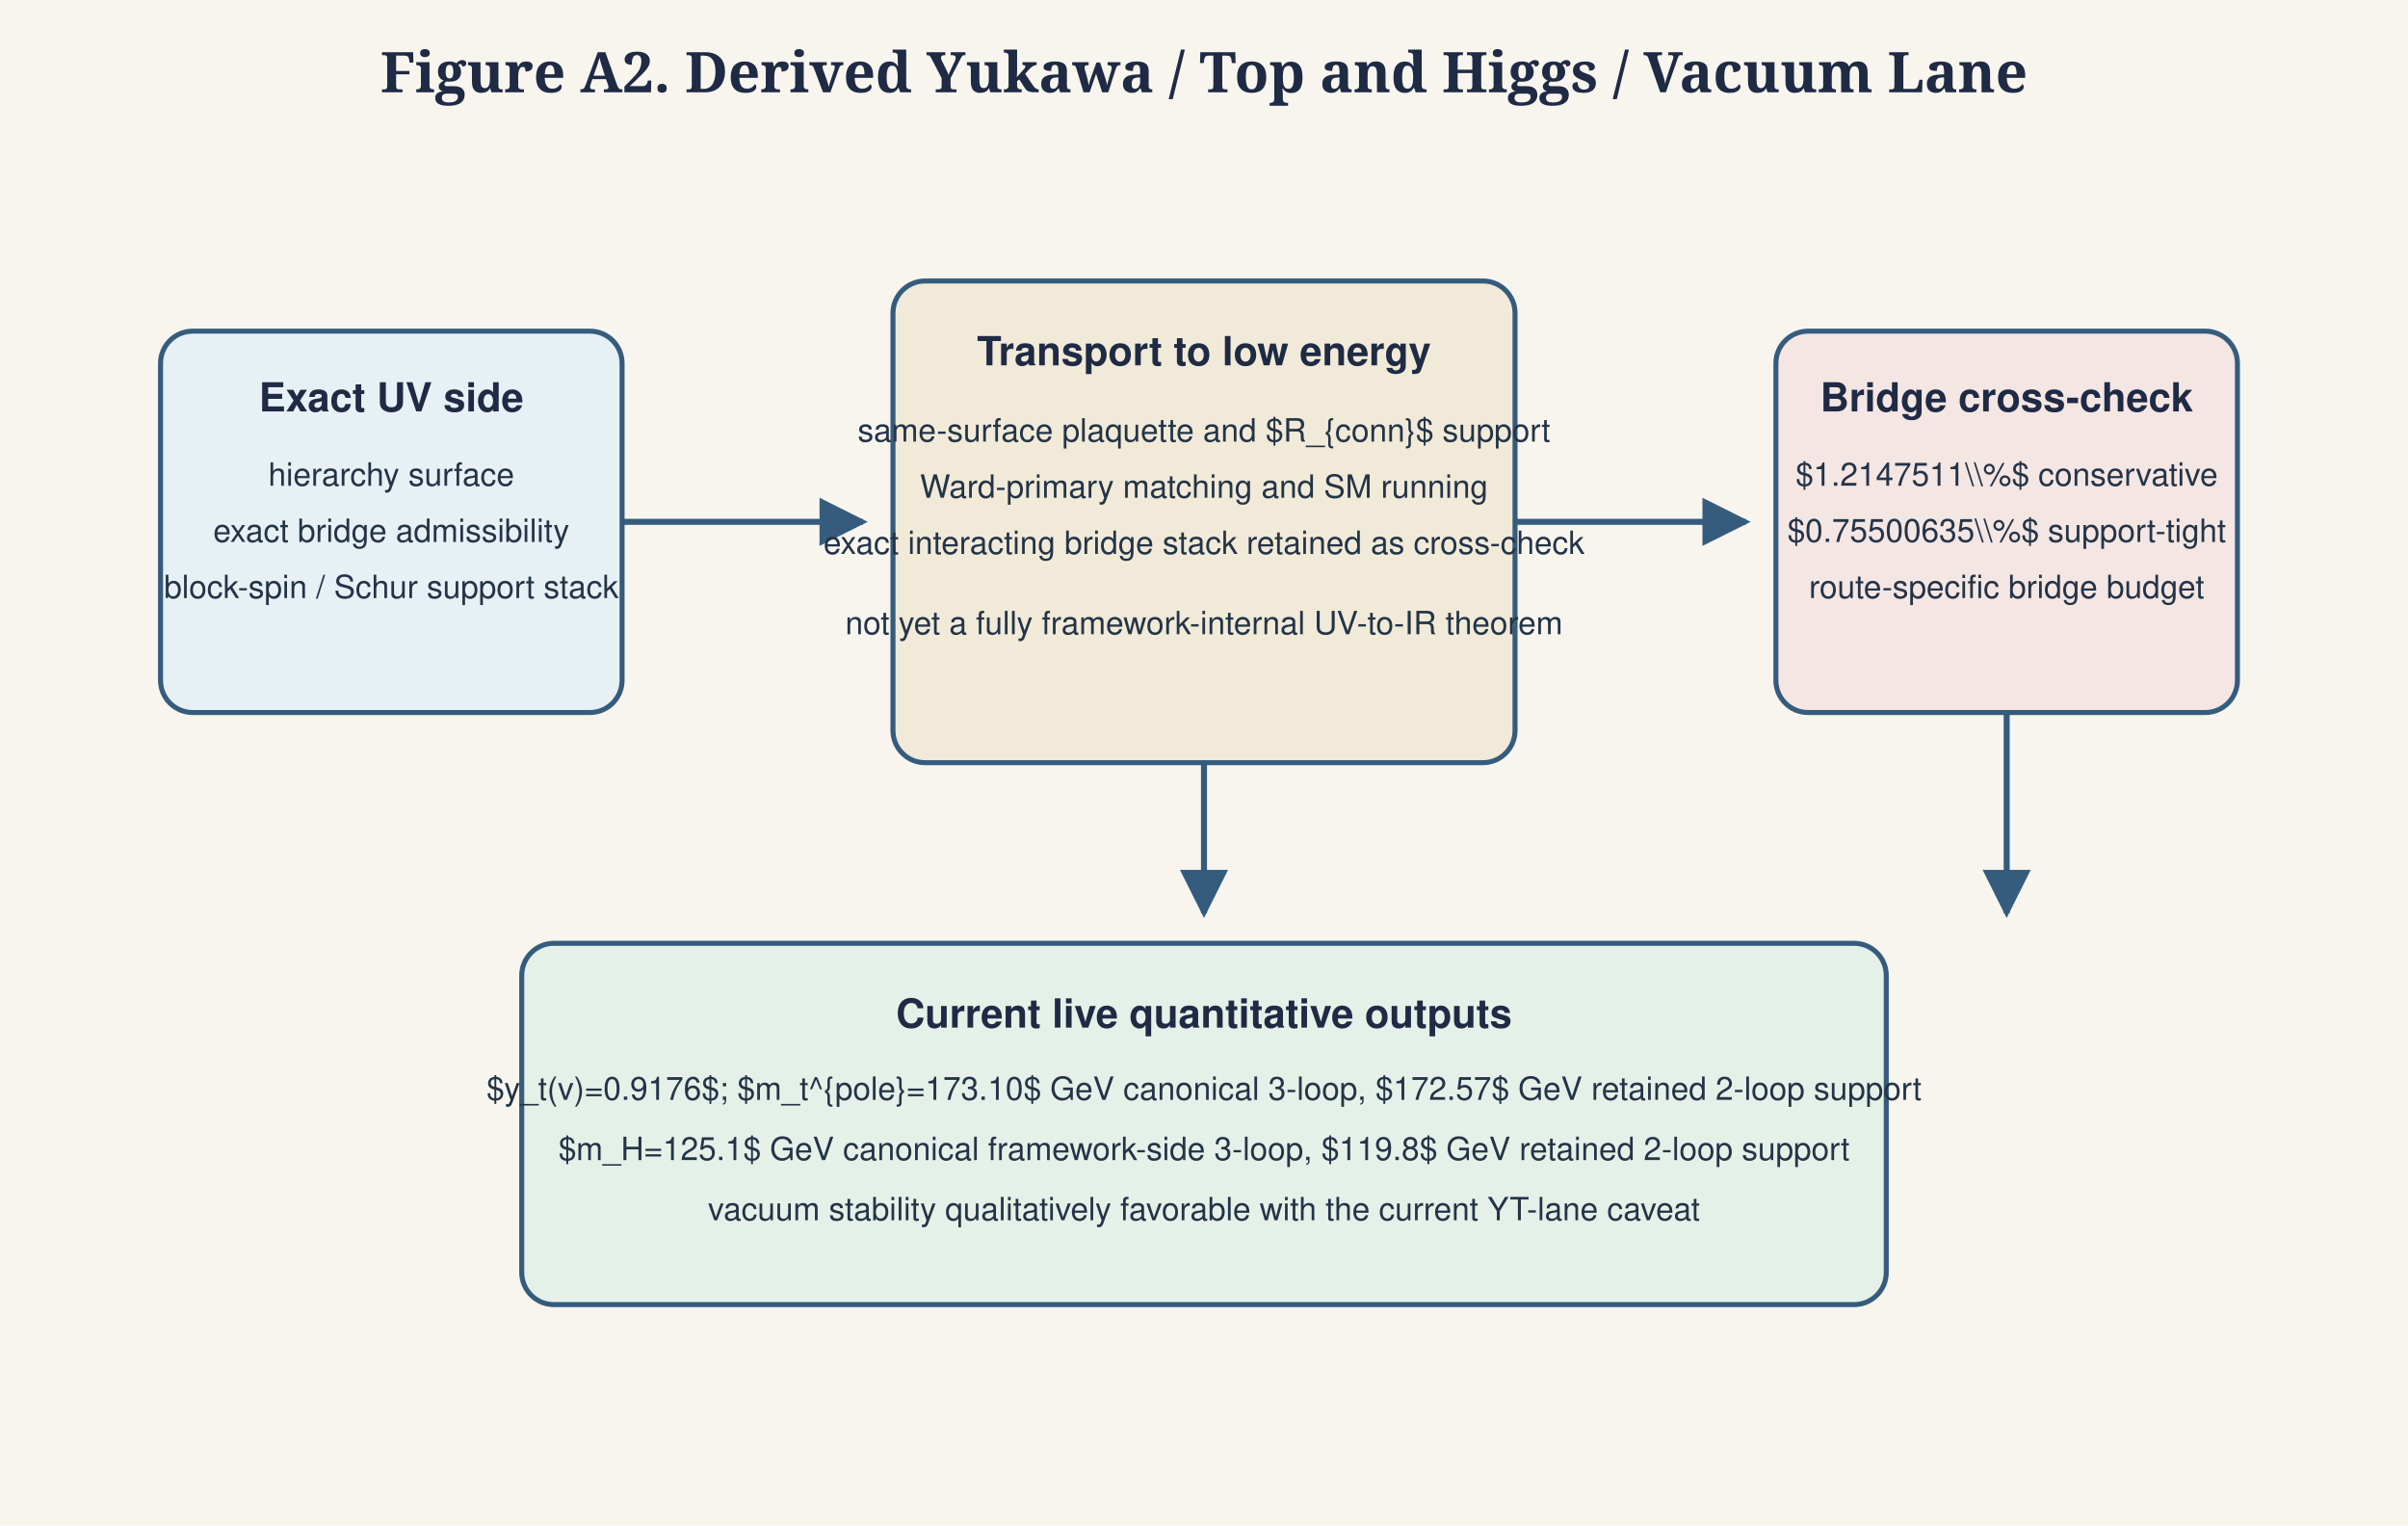
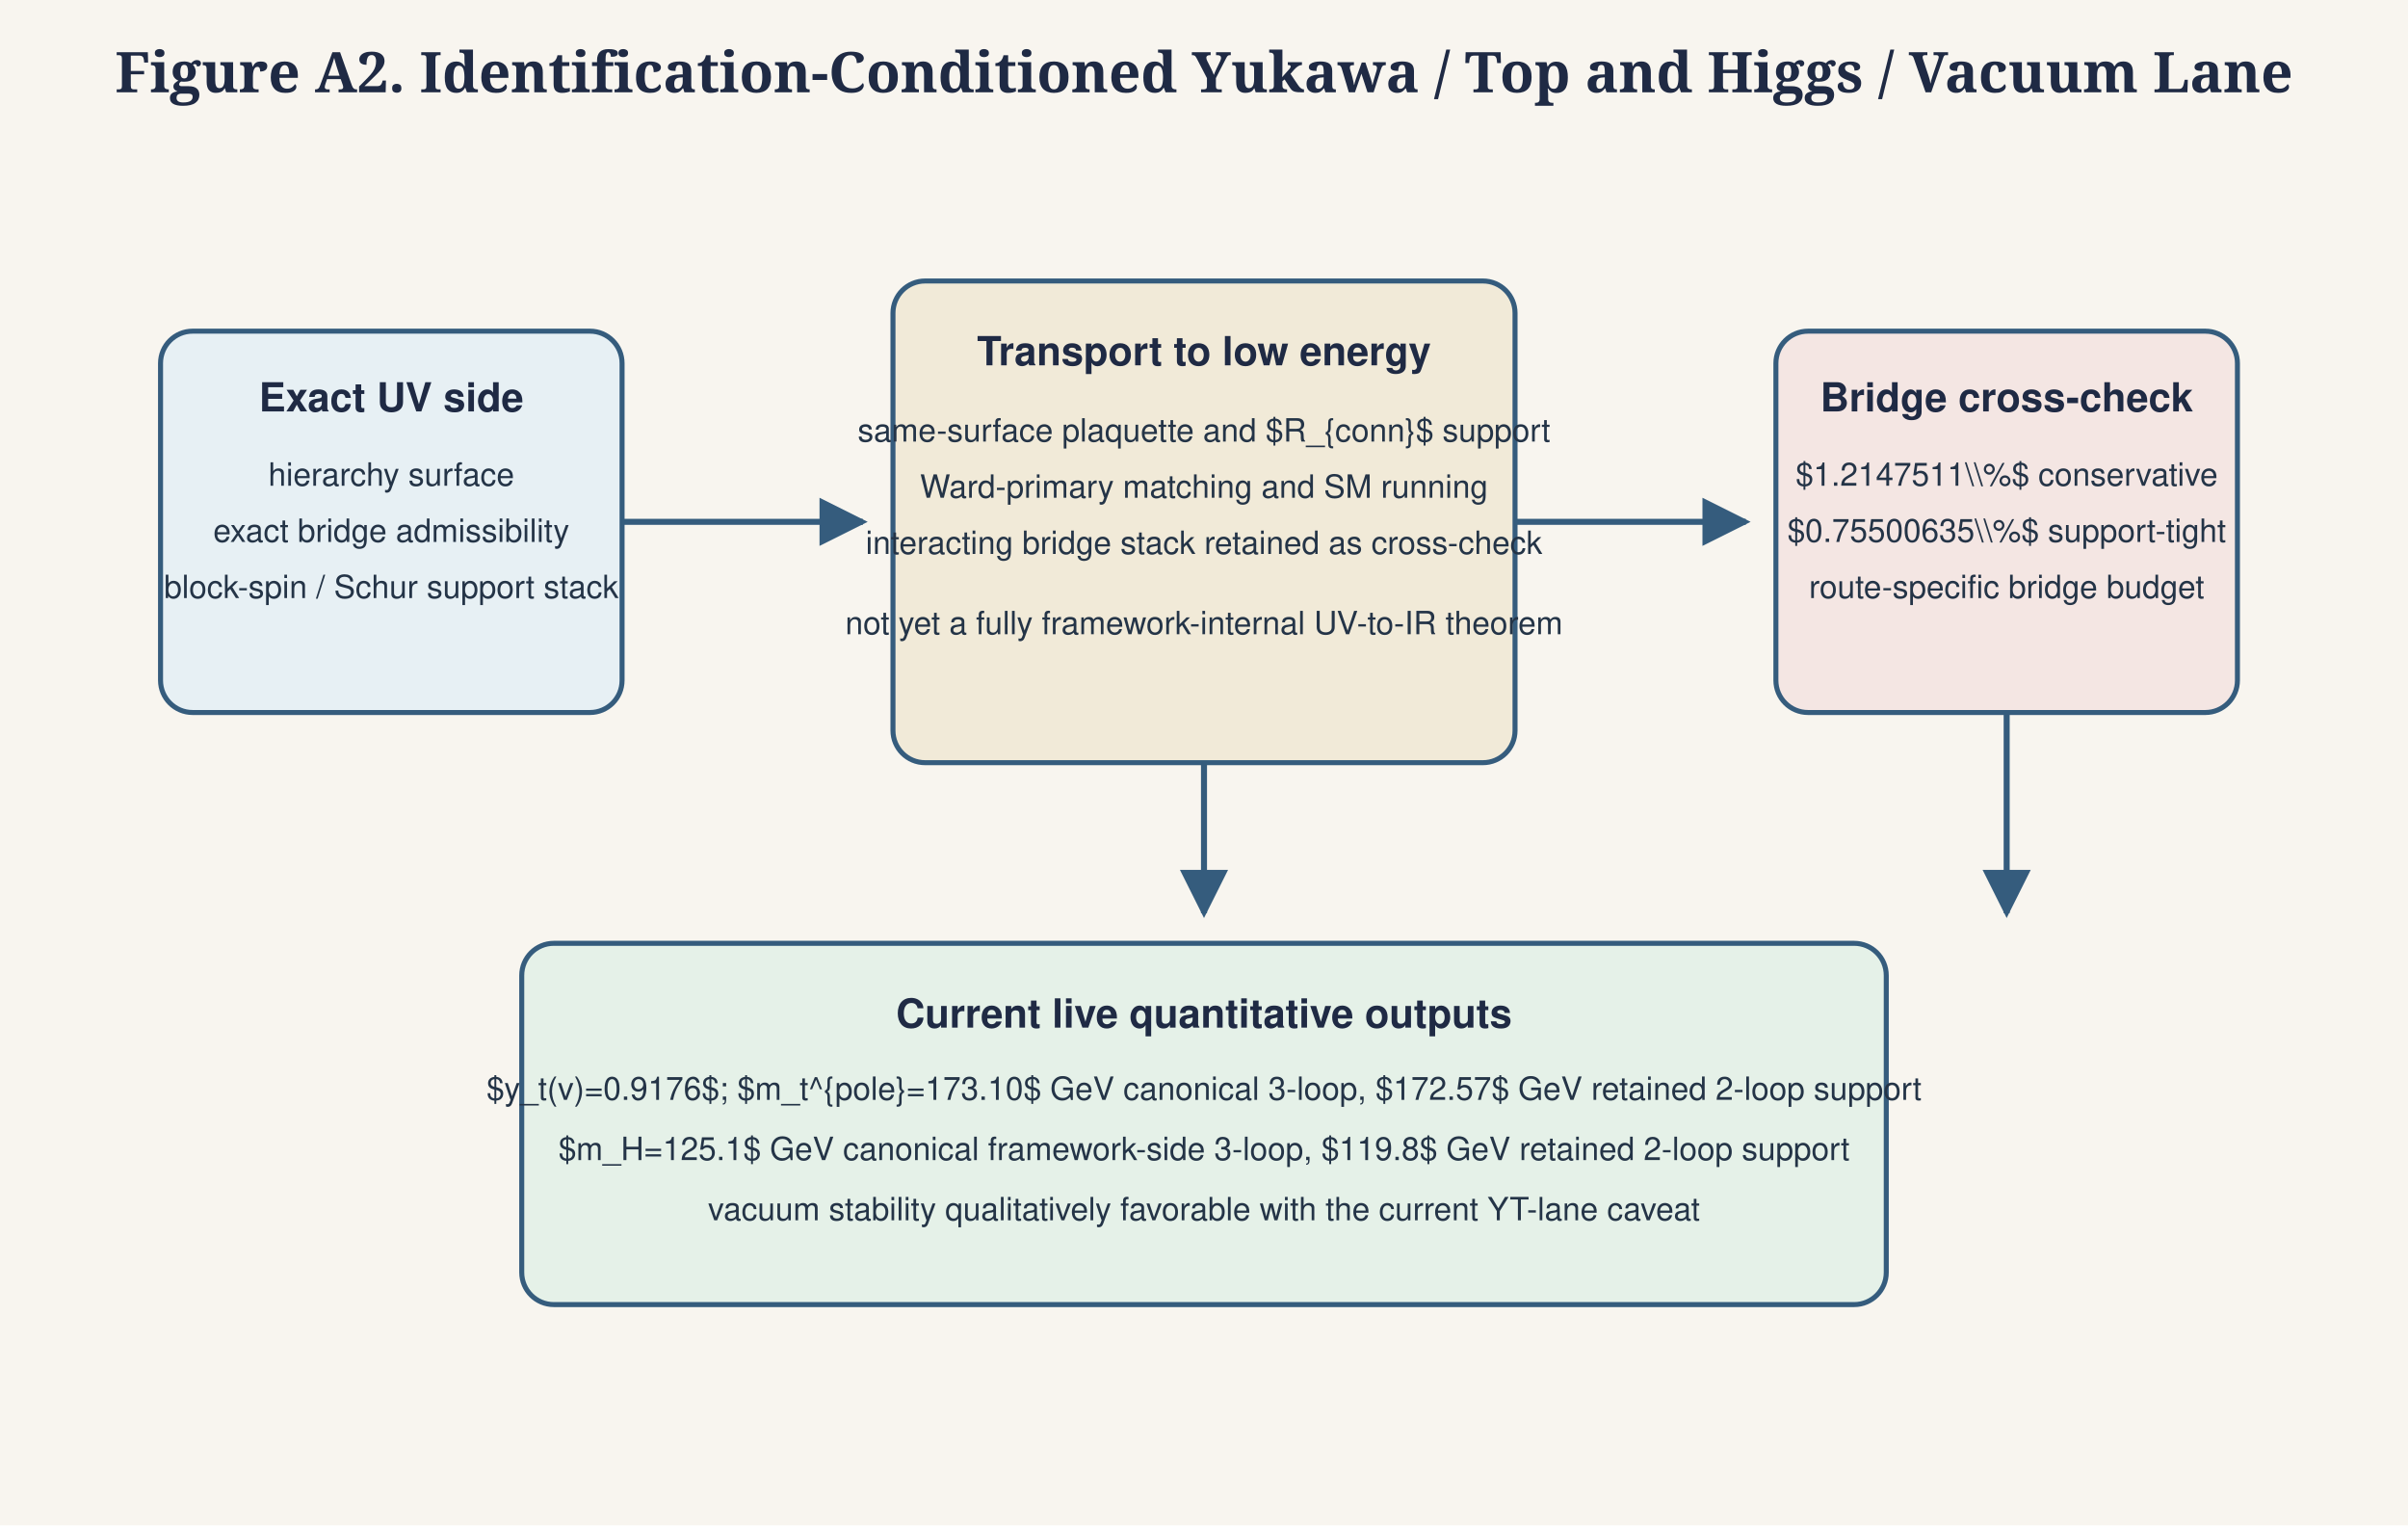
<svg xmlns="http://www.w3.org/2000/svg" width="1200" height="760" viewBox="0 0 1200 760" role="img" aria-labelledby="title desc">
  <defs>
    <marker id="arrow" viewBox="0 0 10 10" refX="9" refY="5" markerWidth="8" markerHeight="8" orient="auto-start-reverse">
      <path d="M 0 0 L 10 5 L 0 10 z" fill="#355c7d" />
    </marker>
    <style>
      .bg { fill: #f8f5ef; }
      .title { font: 700 28px Georgia, serif; fill: #1f2a44; }
      .label { font: 600 20px Helvetica, Arial, sans-serif; fill: #1f2a44; }
      .body { font: 16px Helvetica, Arial, sans-serif; fill: #243447; }
      .box { stroke: #355c7d; stroke-width: 2.5; rx: 16; ry: 16; }
      .exact { fill: #e7f0f4; }
      .bridge { fill: #f1ead8; }
      .budget { fill: #f4e6e3; }
      .result { fill: #e5f1e8; }
      .arrow { stroke: #355c7d; stroke-width: 3; fill: none; marker-end: url(#arrow); }
    </style>
  </defs>
  <rect class="bg" x="0" y="0" width="1200" height="760" />
-   <text class="title" x="600" y="46" text-anchor="middle">Figure A2. Derived Yukawa / Top and Higgs / Vacuum Lane</text>
+   <text class="title" x="600" y="46" text-anchor="middle">Figure A2. Identification-Conditioned Yukawa / Top and Higgs / Vacuum Lane</text>
  <rect class="box exact" x="80" y="165" width="230" height="190" />
  <text class="label" x="195" y="205" text-anchor="middle">Exact UV side</text>
  <text class="body" x="195" y="242" text-anchor="middle">hierarchy surface</text>
  <text class="body" x="195" y="270" text-anchor="middle">exact bridge admissibility</text>
  <text class="body" x="195" y="298" text-anchor="middle">block-spin / Schur support stack</text>
  <line class="arrow" x1="310" y1="260" x2="430" y2="260" />
  <rect class="box bridge" x="445" y="140" width="310" height="240" />
  <text class="label" x="600" y="182" text-anchor="middle">Transport to low energy</text>
  <text class="body" x="600" y="220" text-anchor="middle">same-surface plaquette and $R_{conn}$ support</text>
  <text class="body" x="600" y="248" text-anchor="middle">Ward-primary matching and SM running</text>
-   <text class="body" x="600" y="276" text-anchor="middle">exact interacting bridge stack retained as cross-check</text>
+   <text class="body" x="600" y="276" text-anchor="middle">interacting bridge stack retained as cross-check</text>
  <text class="body" x="600" y="316" text-anchor="middle">not yet a fully framework-internal UV-to-IR theorem</text>
  <line class="arrow" x1="755" y1="260" x2="870" y2="260" />
  <rect class="box budget" x="885" y="165" width="230" height="190" />
  <text class="label" x="1000" y="205" text-anchor="middle">Bridge cross-check</text>
  <text class="body" x="1000" y="242" text-anchor="middle">$1.2147511\\%$ conservative</text>
  <text class="body" x="1000" y="270" text-anchor="middle">$0.75500635\\%$ support-tight</text>
  <text class="body" x="1000" y="298" text-anchor="middle">route-specific bridge budget</text>
  <line class="arrow" x1="1000" y1="355" x2="1000" y2="455" />
  <line class="arrow" x1="600" y1="380" x2="600" y2="455" />
  <rect class="box result" x="260" y="470" width="680" height="180" />
  <text class="label" x="600" y="512" text-anchor="middle">Current live quantitative outputs</text>
  <text class="body" x="600" y="548" text-anchor="middle">$y_t(v)=0.9176$; $m_t^{pole}=173.10$ GeV canonical 3-loop, $172.57$ GeV retained 2-loop support</text>
  <text class="body" x="600" y="578" text-anchor="middle">$m_H=125.1$ GeV canonical framework-side 3-loop, $119.8$ GeV retained 2-loop support</text>
  <text class="body" x="600" y="608" text-anchor="middle">vacuum stability qualitatively favorable with the current YT-lane caveat</text>
</svg>
